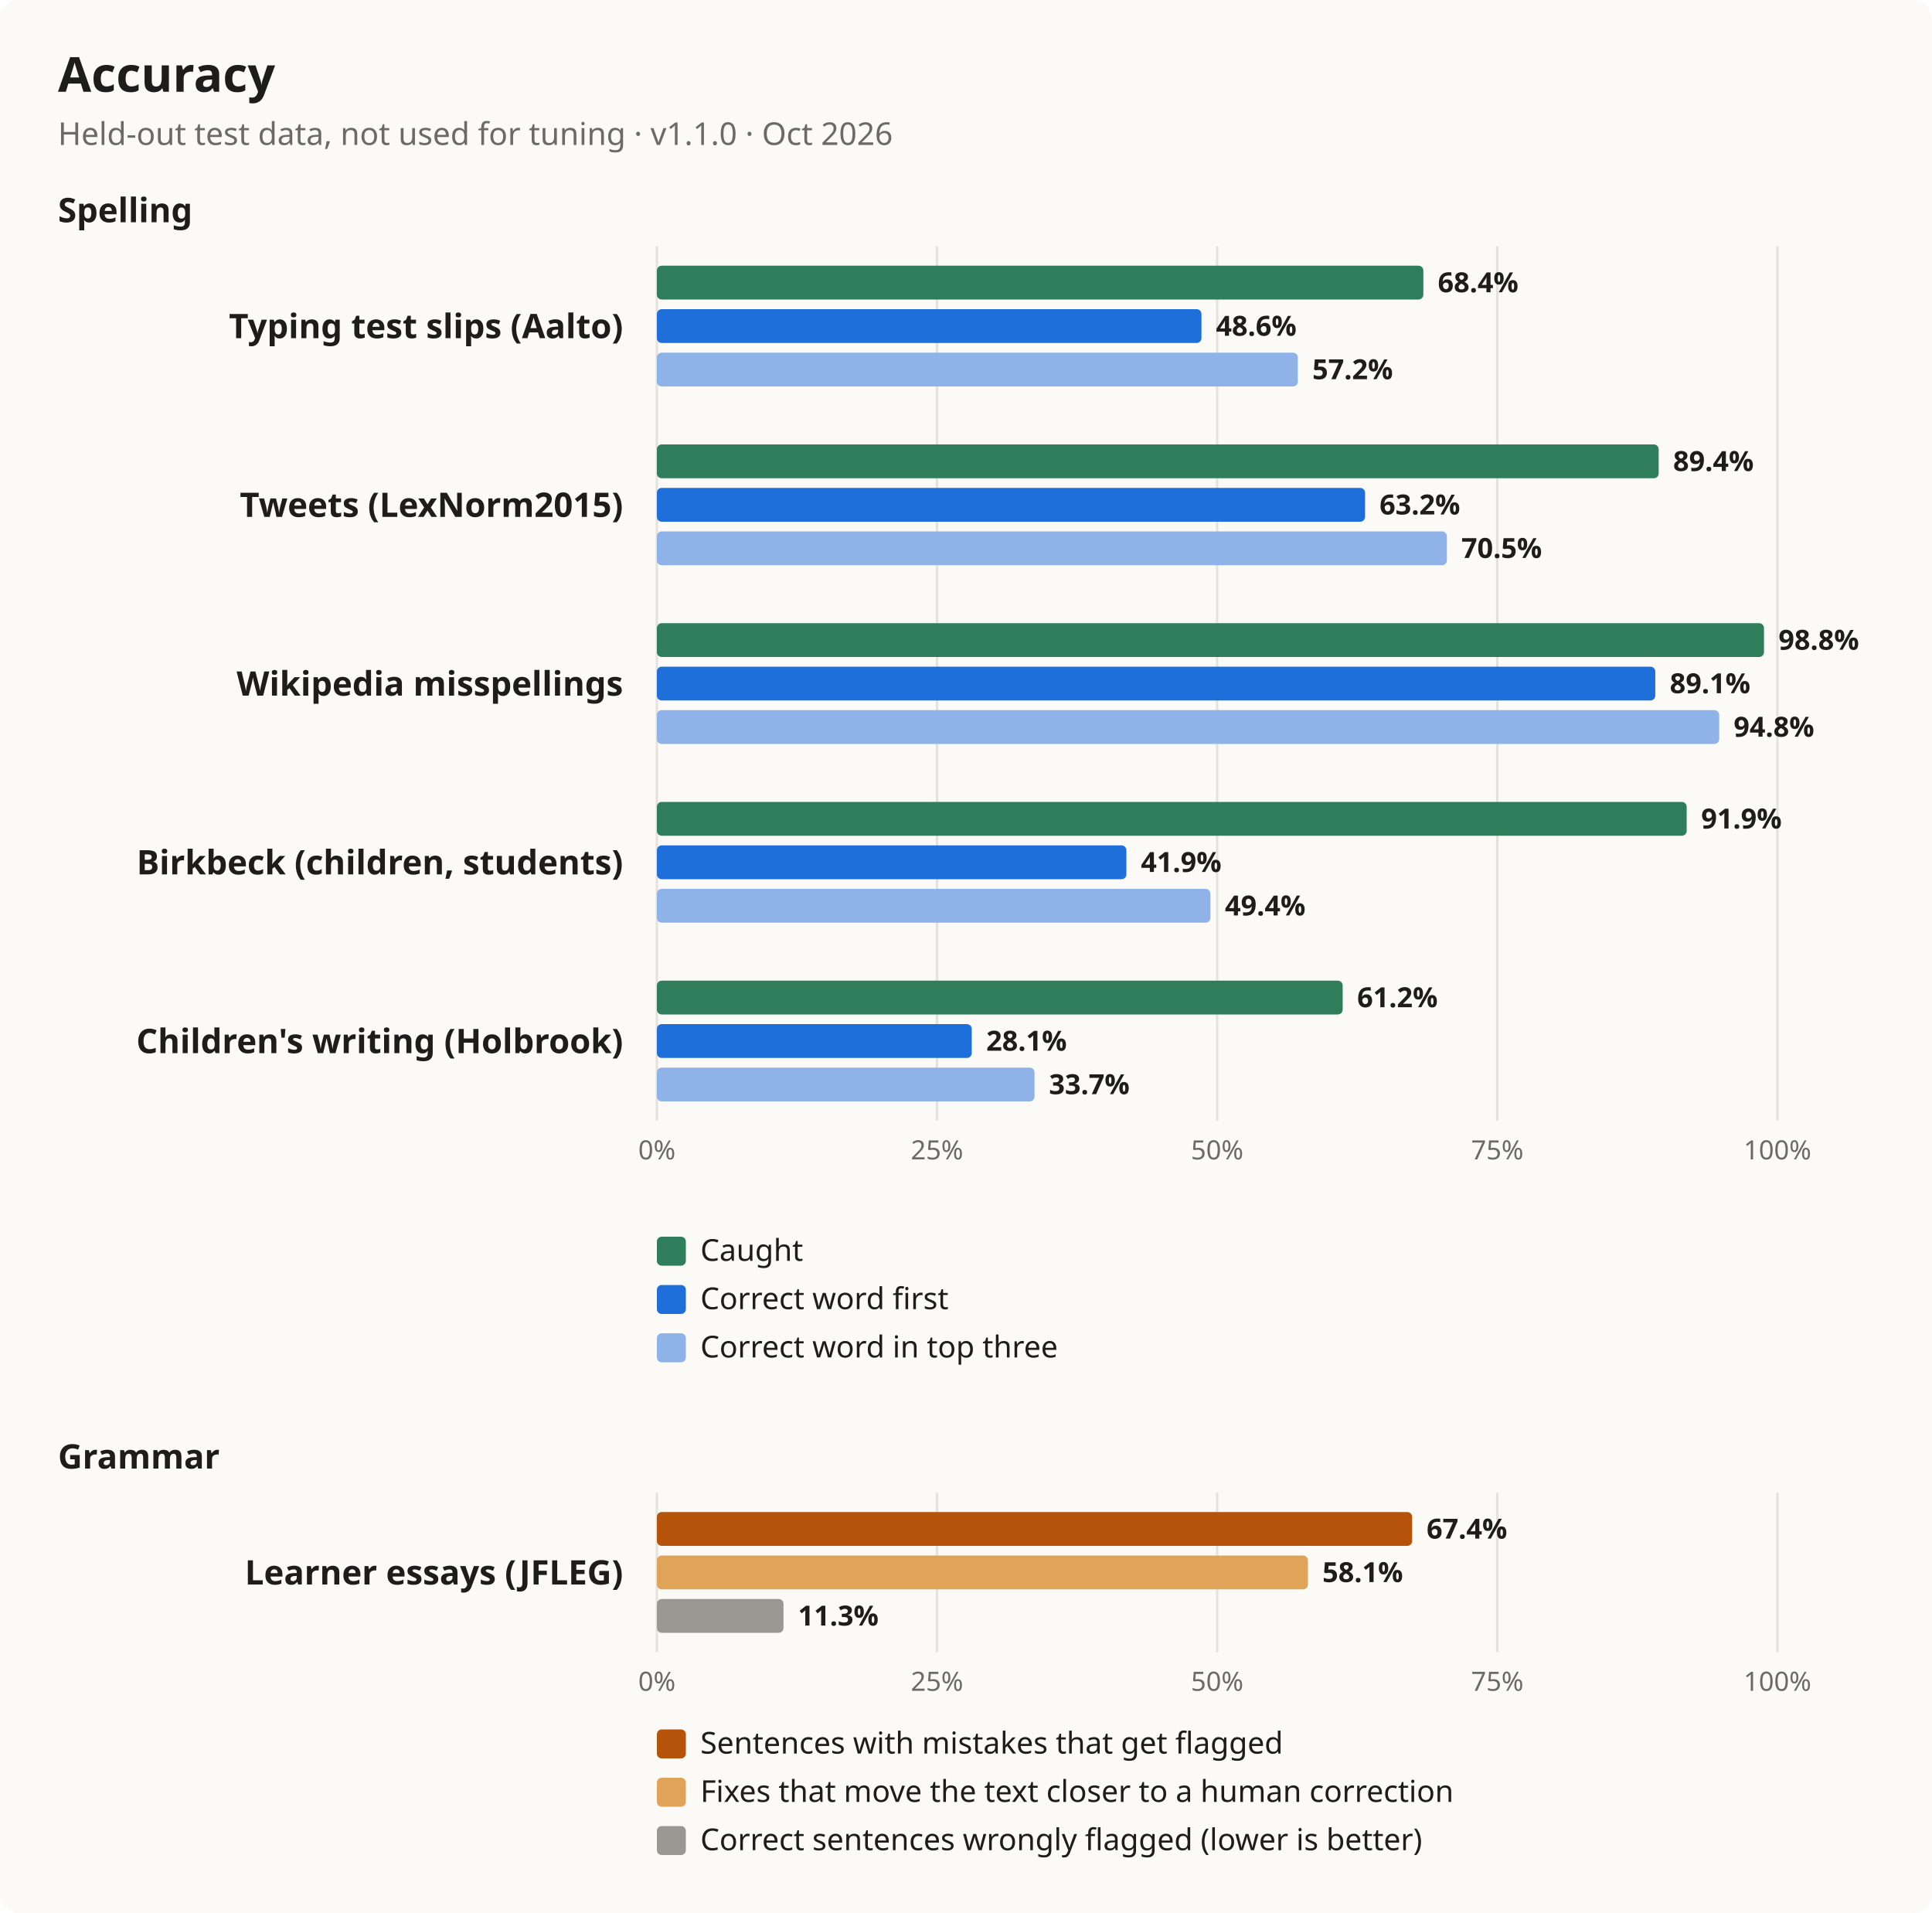
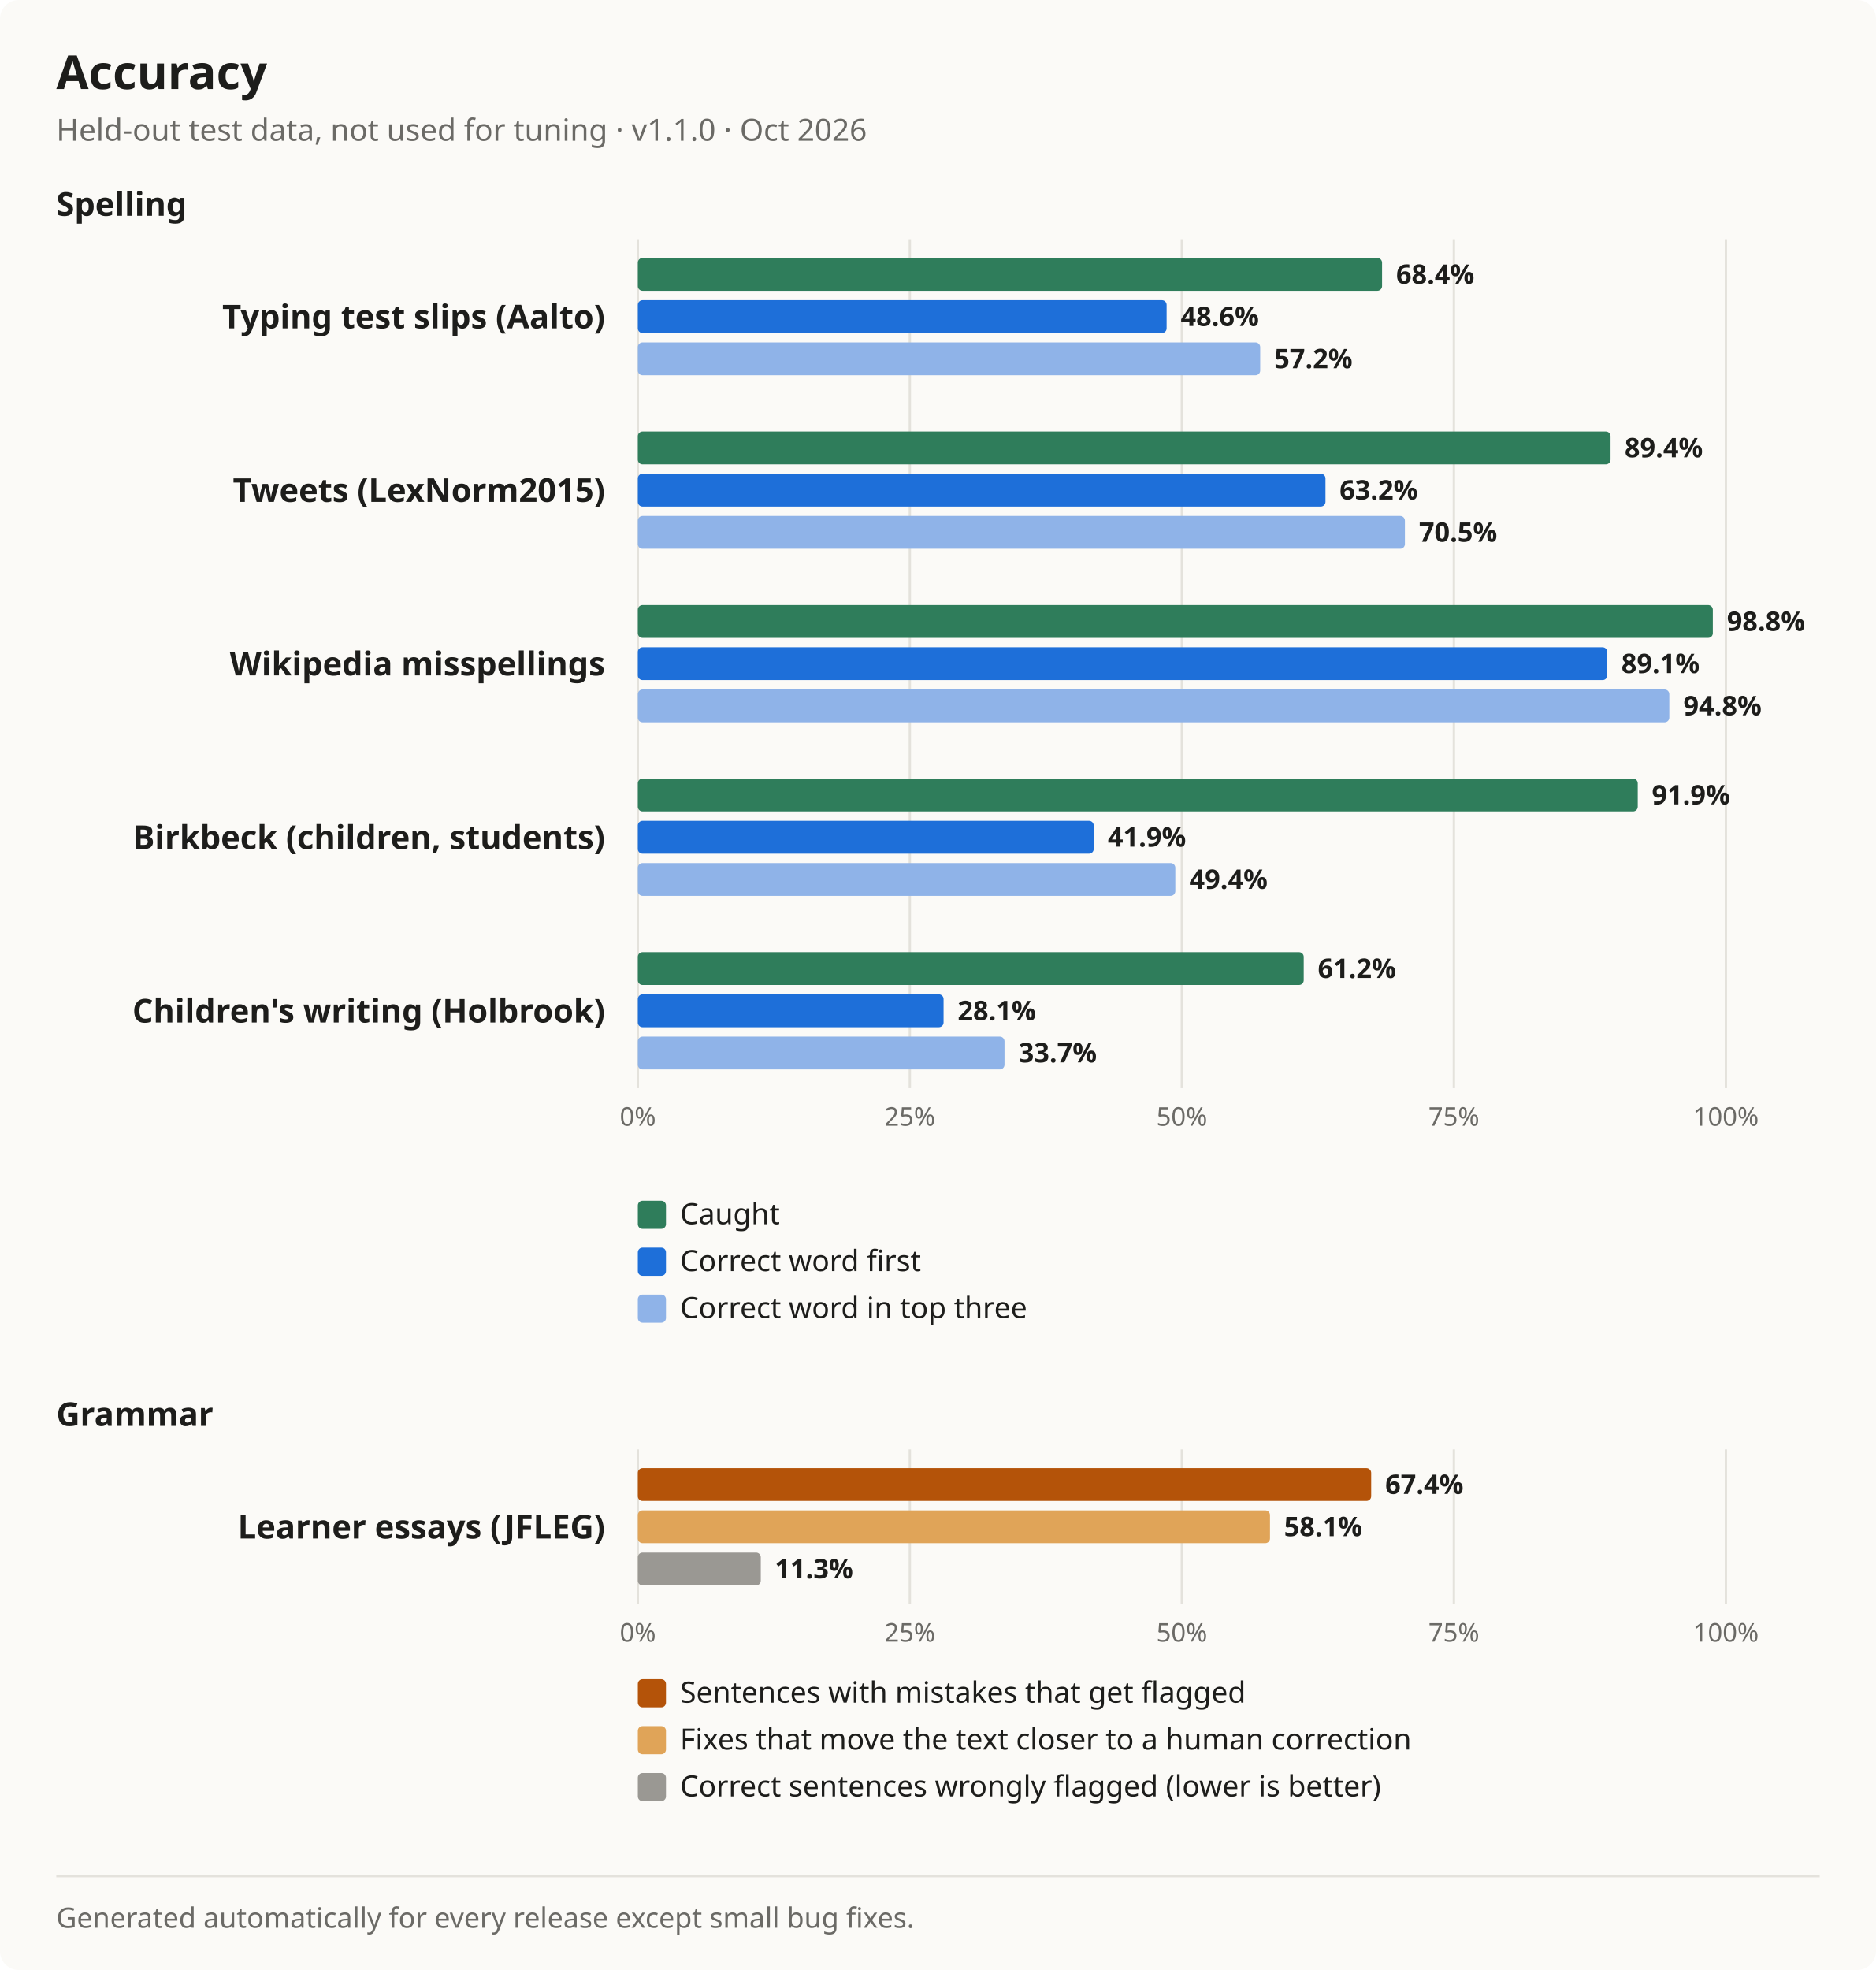
- <svg xmlns="http://www.w3.org/2000/svg" width="800" height="792" viewBox="0 0 800 792" font-family="Segoe UI, system-ui, -apple-system, sans-serif" role="img" aria-label="Accuracy chart">
+ <svg xmlns="http://www.w3.org/2000/svg" width="800" height="840" viewBox="0 0 800 840" font-family="Segoe UI, system-ui, -apple-system, sans-serif" role="img" aria-label="Accuracy chart">
  <rect width="100%" height="100%" rx="8" fill="#fbfaf7" />
  <line x1="272" y1="102" x2="272" y2="464" stroke="#e4e2dc" />
  <text x="272" y="480" font-size="11" fill="#6b6a66" text-anchor="middle">0%</text>
  <line x1="388" y1="102" x2="388" y2="464" stroke="#e4e2dc" />
  <text x="388" y="480" font-size="11" fill="#6b6a66" text-anchor="middle">25%</text>
  <line x1="504" y1="102" x2="504" y2="464" stroke="#e4e2dc" />
  <text x="504" y="480" font-size="11" fill="#6b6a66" text-anchor="middle">50%</text>
  <line x1="620" y1="102" x2="620" y2="464" stroke="#e4e2dc" />
  <text x="620" y="480" font-size="11" fill="#6b6a66" text-anchor="middle">75%</text>
  <line x1="736" y1="102" x2="736" y2="464" stroke="#e4e2dc" />
  <text x="736" y="480" font-size="11" fill="#6b6a66" text-anchor="middle">100%</text>
  <line x1="272" y1="618" x2="272" y2="684" stroke="#e4e2dc" />
  <text x="272" y="700" font-size="11" fill="#6b6a66" text-anchor="middle">0%</text>
  <line x1="388" y1="618" x2="388" y2="684" stroke="#e4e2dc" />
  <text x="388" y="700" font-size="11" fill="#6b6a66" text-anchor="middle">25%</text>
  <line x1="504" y1="618" x2="504" y2="684" stroke="#e4e2dc" />
  <text x="504" y="700" font-size="11" fill="#6b6a66" text-anchor="middle">50%</text>
  <line x1="620" y1="618" x2="620" y2="684" stroke="#e4e2dc" />
  <text x="620" y="700" font-size="11" fill="#6b6a66" text-anchor="middle">75%</text>
  <line x1="736" y1="618" x2="736" y2="684" stroke="#e4e2dc" />
  <text x="736" y="700" font-size="11" fill="#6b6a66" text-anchor="middle">100%</text>
  <text x="24" y="38" font-size="20" font-weight="700" fill="#1d1d1b">Accuracy</text>
  <text x="24" y="60" font-size="13" fill="#6b6a66">Held-out test data, not used for tuning · v1.1.0 · Oct 2026</text>
  <text x="24" y="92" font-size="14" font-weight="700" fill="#1d1d1b">Spelling</text>
  <text x="258" y="140" font-size="14" font-weight="600" fill="#1d1d1b" text-anchor="end">Typing test slips (Aalto)</text>
  <rect x="272" y="110" width="317.376" height="14" rx="2" fill="#2f7d5b" />
  <text x="595.376" y="121" font-size="11.5" font-weight="600" fill="#1d1d1b">68.4%</text>
  <rect x="272" y="128" width="225.504" height="14" rx="2" fill="#1e6fd9" />
  <text x="503.504" y="139" font-size="11.5" font-weight="600" fill="#1d1d1b">48.6%</text>
  <rect x="272" y="146" width="265.408" height="14" rx="2" fill="#8fb3e8" />
  <text x="543.408" y="157" font-size="11.5" font-weight="600" fill="#1d1d1b">57.2%</text>
  <text x="258" y="214" font-size="14" font-weight="600" fill="#1d1d1b" text-anchor="end">Tweets (LexNorm2015)</text>
  <rect x="272" y="184" width="414.816" height="14" rx="2" fill="#2f7d5b" />
  <text x="692.816" y="195" font-size="11.5" font-weight="600" fill="#1d1d1b">89.4%</text>
  <rect x="272" y="202" width="293.248" height="14" rx="2" fill="#1e6fd9" />
  <text x="571.248" y="213" font-size="11.5" font-weight="600" fill="#1d1d1b">63.2%</text>
  <rect x="272" y="220" width="327.12" height="14" rx="2" fill="#8fb3e8" />
  <text x="605.12" y="231" font-size="11.5" font-weight="600" fill="#1d1d1b">70.5%</text>
  <text x="258" y="288" font-size="14" font-weight="600" fill="#1d1d1b" text-anchor="end">Wikipedia misspellings</text>
  <rect x="272" y="258" width="458.432" height="14" rx="2" fill="#2f7d5b" />
  <text x="736.432" y="269" font-size="11.5" font-weight="600" fill="#1d1d1b">98.8%</text>
  <rect x="272" y="276" width="413.424" height="14" rx="2" fill="#1e6fd9" />
  <text x="691.424" y="287" font-size="11.5" font-weight="600" fill="#1d1d1b">89.1%</text>
  <rect x="272" y="294" width="439.872" height="14" rx="2" fill="#8fb3e8" />
  <text x="717.872" y="305" font-size="11.5" font-weight="600" fill="#1d1d1b">94.8%</text>
  <text x="258" y="362" font-size="14" font-weight="600" fill="#1d1d1b" text-anchor="end">Birkbeck (children, students)</text>
  <rect x="272" y="332" width="426.416" height="14" rx="2" fill="#2f7d5b" />
  <text x="704.416" y="343" font-size="11.5" font-weight="600" fill="#1d1d1b">91.9%</text>
  <rect x="272" y="350" width="194.416" height="14" rx="2" fill="#1e6fd9" />
  <text x="472.416" y="361" font-size="11.5" font-weight="600" fill="#1d1d1b">41.9%</text>
  <rect x="272" y="368" width="229.216" height="14" rx="2" fill="#8fb3e8" />
  <text x="507.216" y="379" font-size="11.5" font-weight="600" fill="#1d1d1b">49.4%</text>
  <text x="258" y="436" font-size="14" font-weight="600" fill="#1d1d1b" text-anchor="end">Children's writing (Holbrook)</text>
  <rect x="272" y="406" width="283.968" height="14" rx="2" fill="#2f7d5b" />
  <text x="561.968" y="417" font-size="11.5" font-weight="600" fill="#1d1d1b">61.2%</text>
  <rect x="272" y="424" width="130.384" height="14" rx="2" fill="#1e6fd9" />
  <text x="408.384" y="435" font-size="11.5" font-weight="600" fill="#1d1d1b">28.1%</text>
  <rect x="272" y="442" width="156.368" height="14" rx="2" fill="#8fb3e8" />
  <text x="434.368" y="453" font-size="11.5" font-weight="600" fill="#1d1d1b">33.7%</text>
  <rect x="272" y="512" width="12" height="12" rx="2" fill="#2f7d5b" />
  <text x="290" y="522" font-size="12.5" fill="#1d1d1b">Caught</text>
  <rect x="272" y="532" width="12" height="12" rx="2" fill="#1e6fd9" />
  <text x="290" y="542" font-size="12.5" fill="#1d1d1b">Correct word first</text>
  <rect x="272" y="552" width="12" height="12" rx="2" fill="#8fb3e8" />
  <text x="290" y="562" font-size="12.5" fill="#1d1d1b">Correct word in top three</text>
  <text x="24" y="608" font-size="14" font-weight="700" fill="#1d1d1b">Grammar</text>
  <text x="258" y="656" font-size="14" font-weight="600" fill="#1d1d1b" text-anchor="end">Learner essays (JFLEG)</text>
  <rect x="272" y="626" width="312.736" height="14" rx="2" fill="#b45309" />
  <text x="590.736" y="637" font-size="11.5" font-weight="600" fill="#1d1d1b">67.4%</text>
  <rect x="272" y="644" width="269.584" height="14" rx="2" fill="#e0a458" />
  <text x="547.584" y="655" font-size="11.5" font-weight="600" fill="#1d1d1b">58.1%</text>
  <rect x="272" y="662" width="52.432" height="14" rx="2" fill="#9a9893" />
  <text x="330.432" y="673" font-size="11.5" font-weight="600" fill="#1d1d1b">11.3%</text>
  <rect x="272" y="716" width="12" height="12" rx="2" fill="#b45309" />
  <text x="290" y="726" font-size="12.5" fill="#1d1d1b">Sentences with mistakes that get flagged</text>
  <rect x="272" y="736" width="12" height="12" rx="2" fill="#e0a458" />
  <text x="290" y="746" font-size="12.5" fill="#1d1d1b">Fixes that move the text closer to a human correction</text>
  <rect x="272" y="756" width="12" height="12" rx="2" fill="#9a9893" />
  <text x="290" y="766" font-size="12.5" fill="#1d1d1b">Correct sentences wrongly flagged (lower is better)</text>
+   <line x1="24" y1="800" x2="776" y2="800" stroke="#e4e2dc" />
+   <text x="24" y="822" font-size="12" fill="#6b6a66">Generated automatically for every release except small bug fixes.</text>
</svg>
